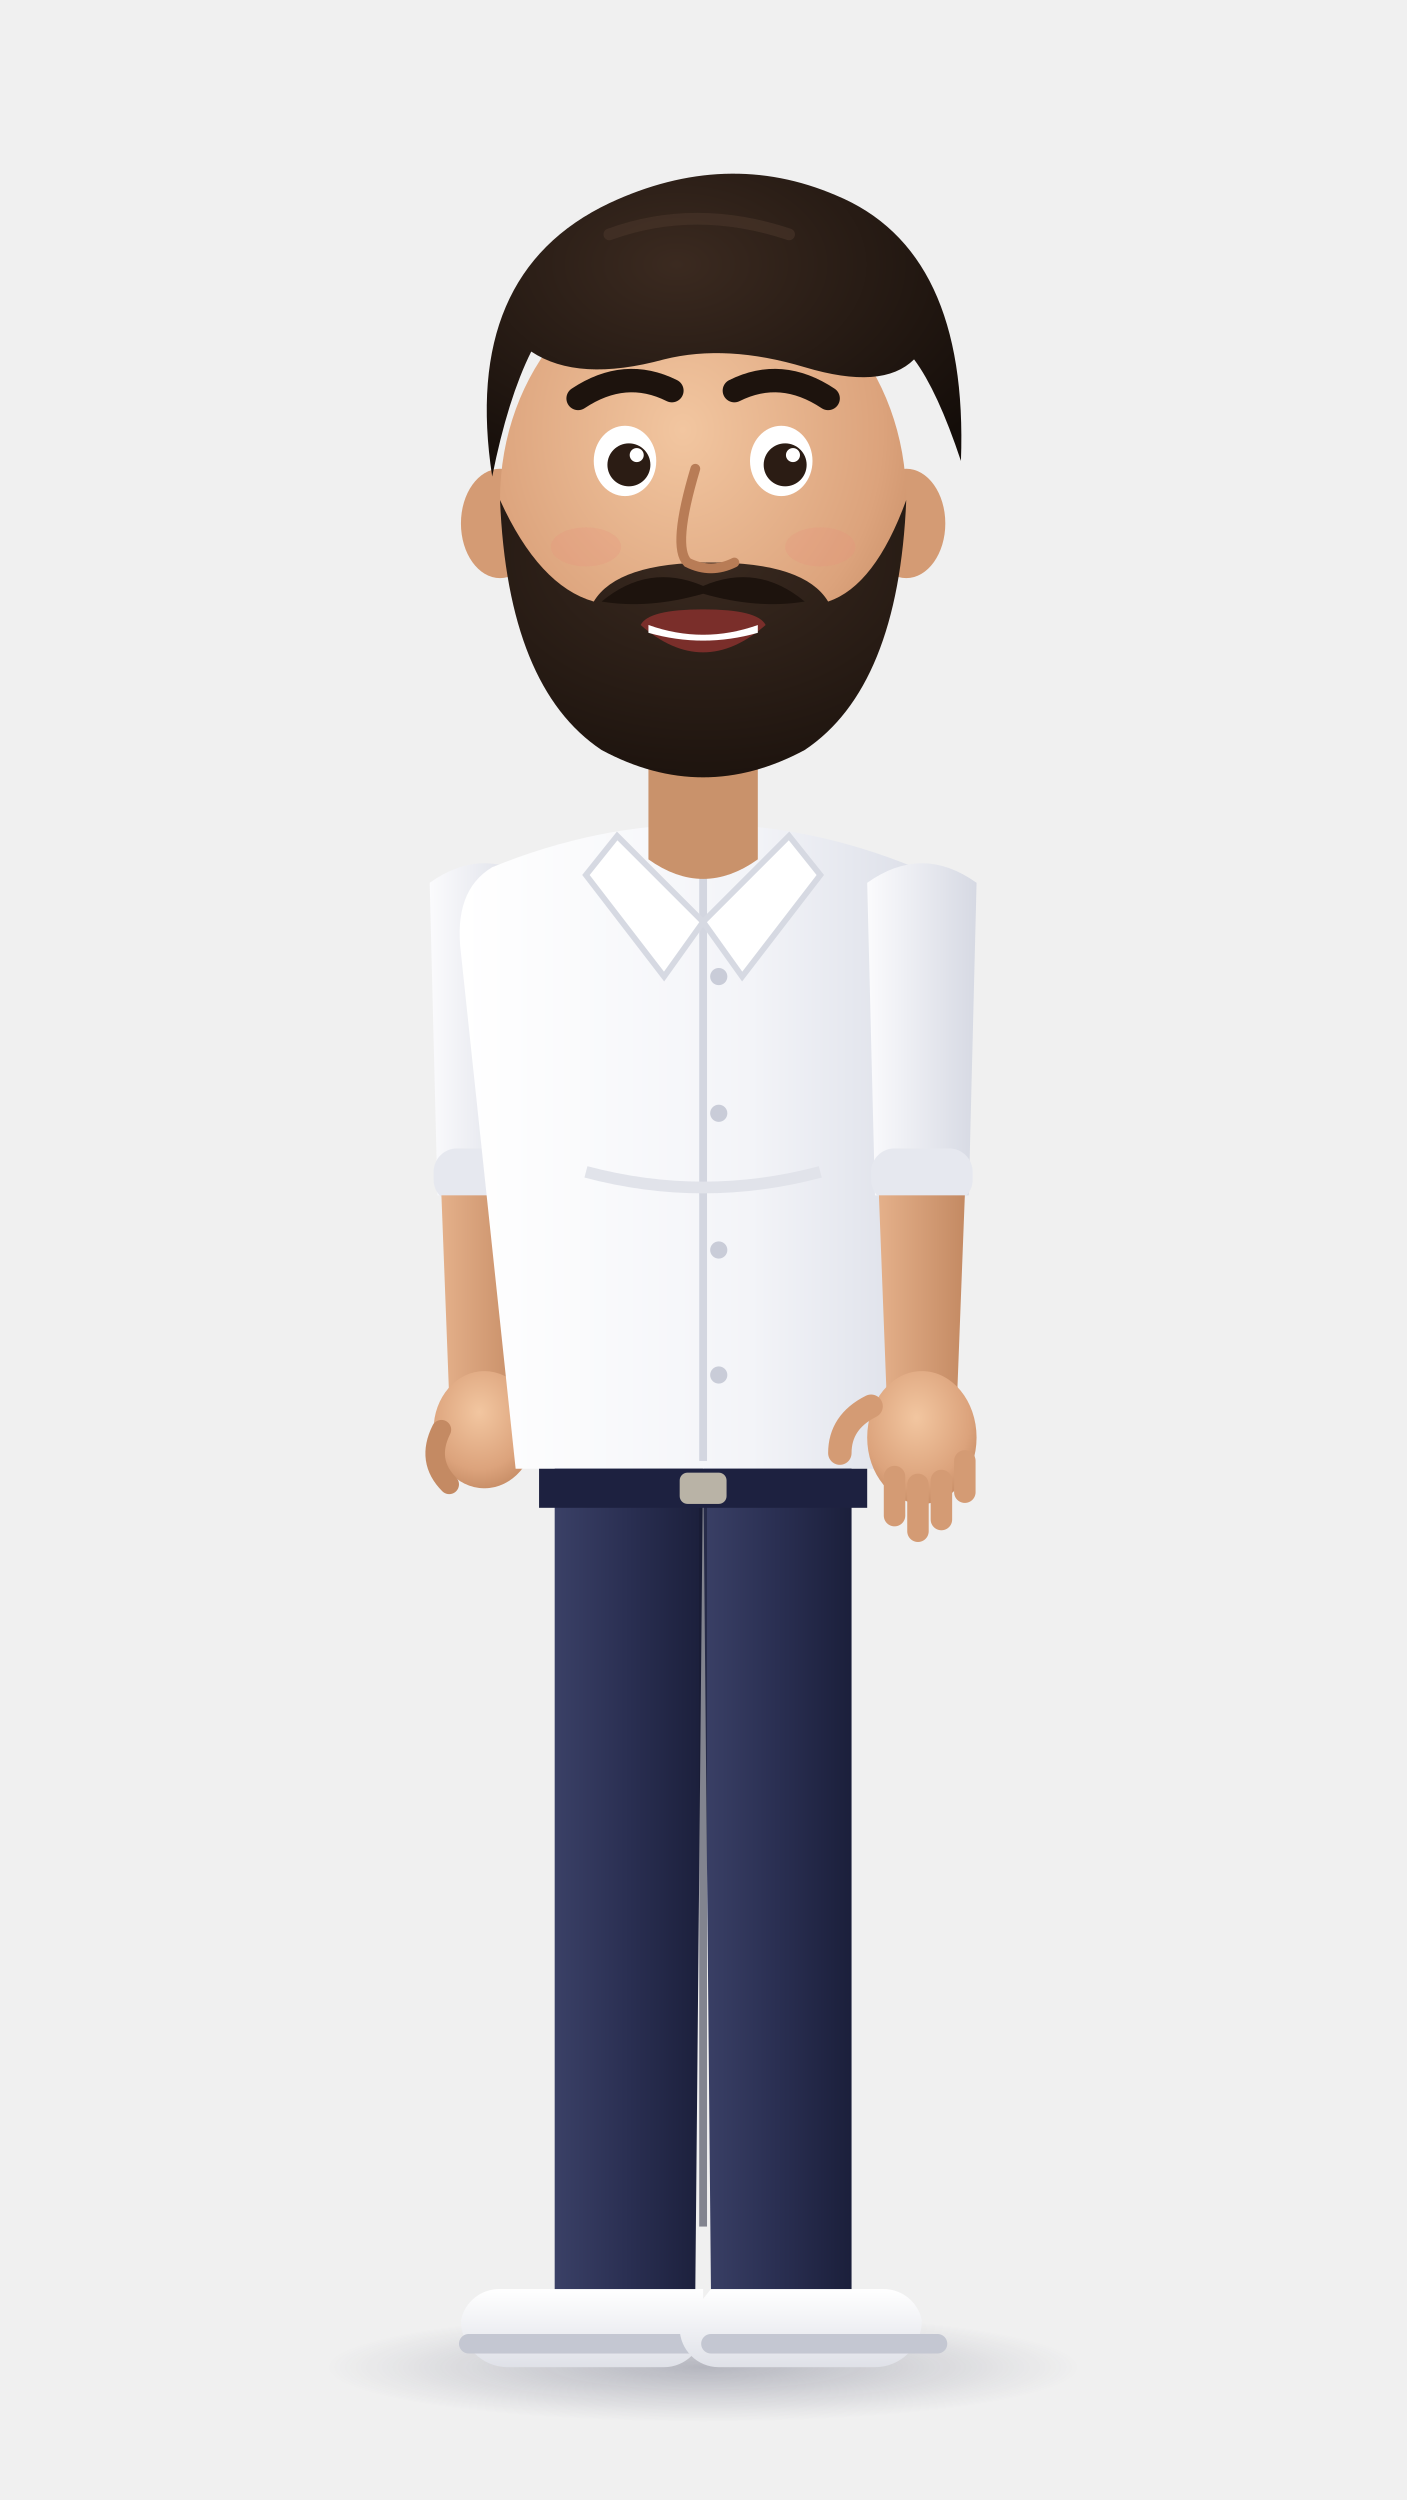
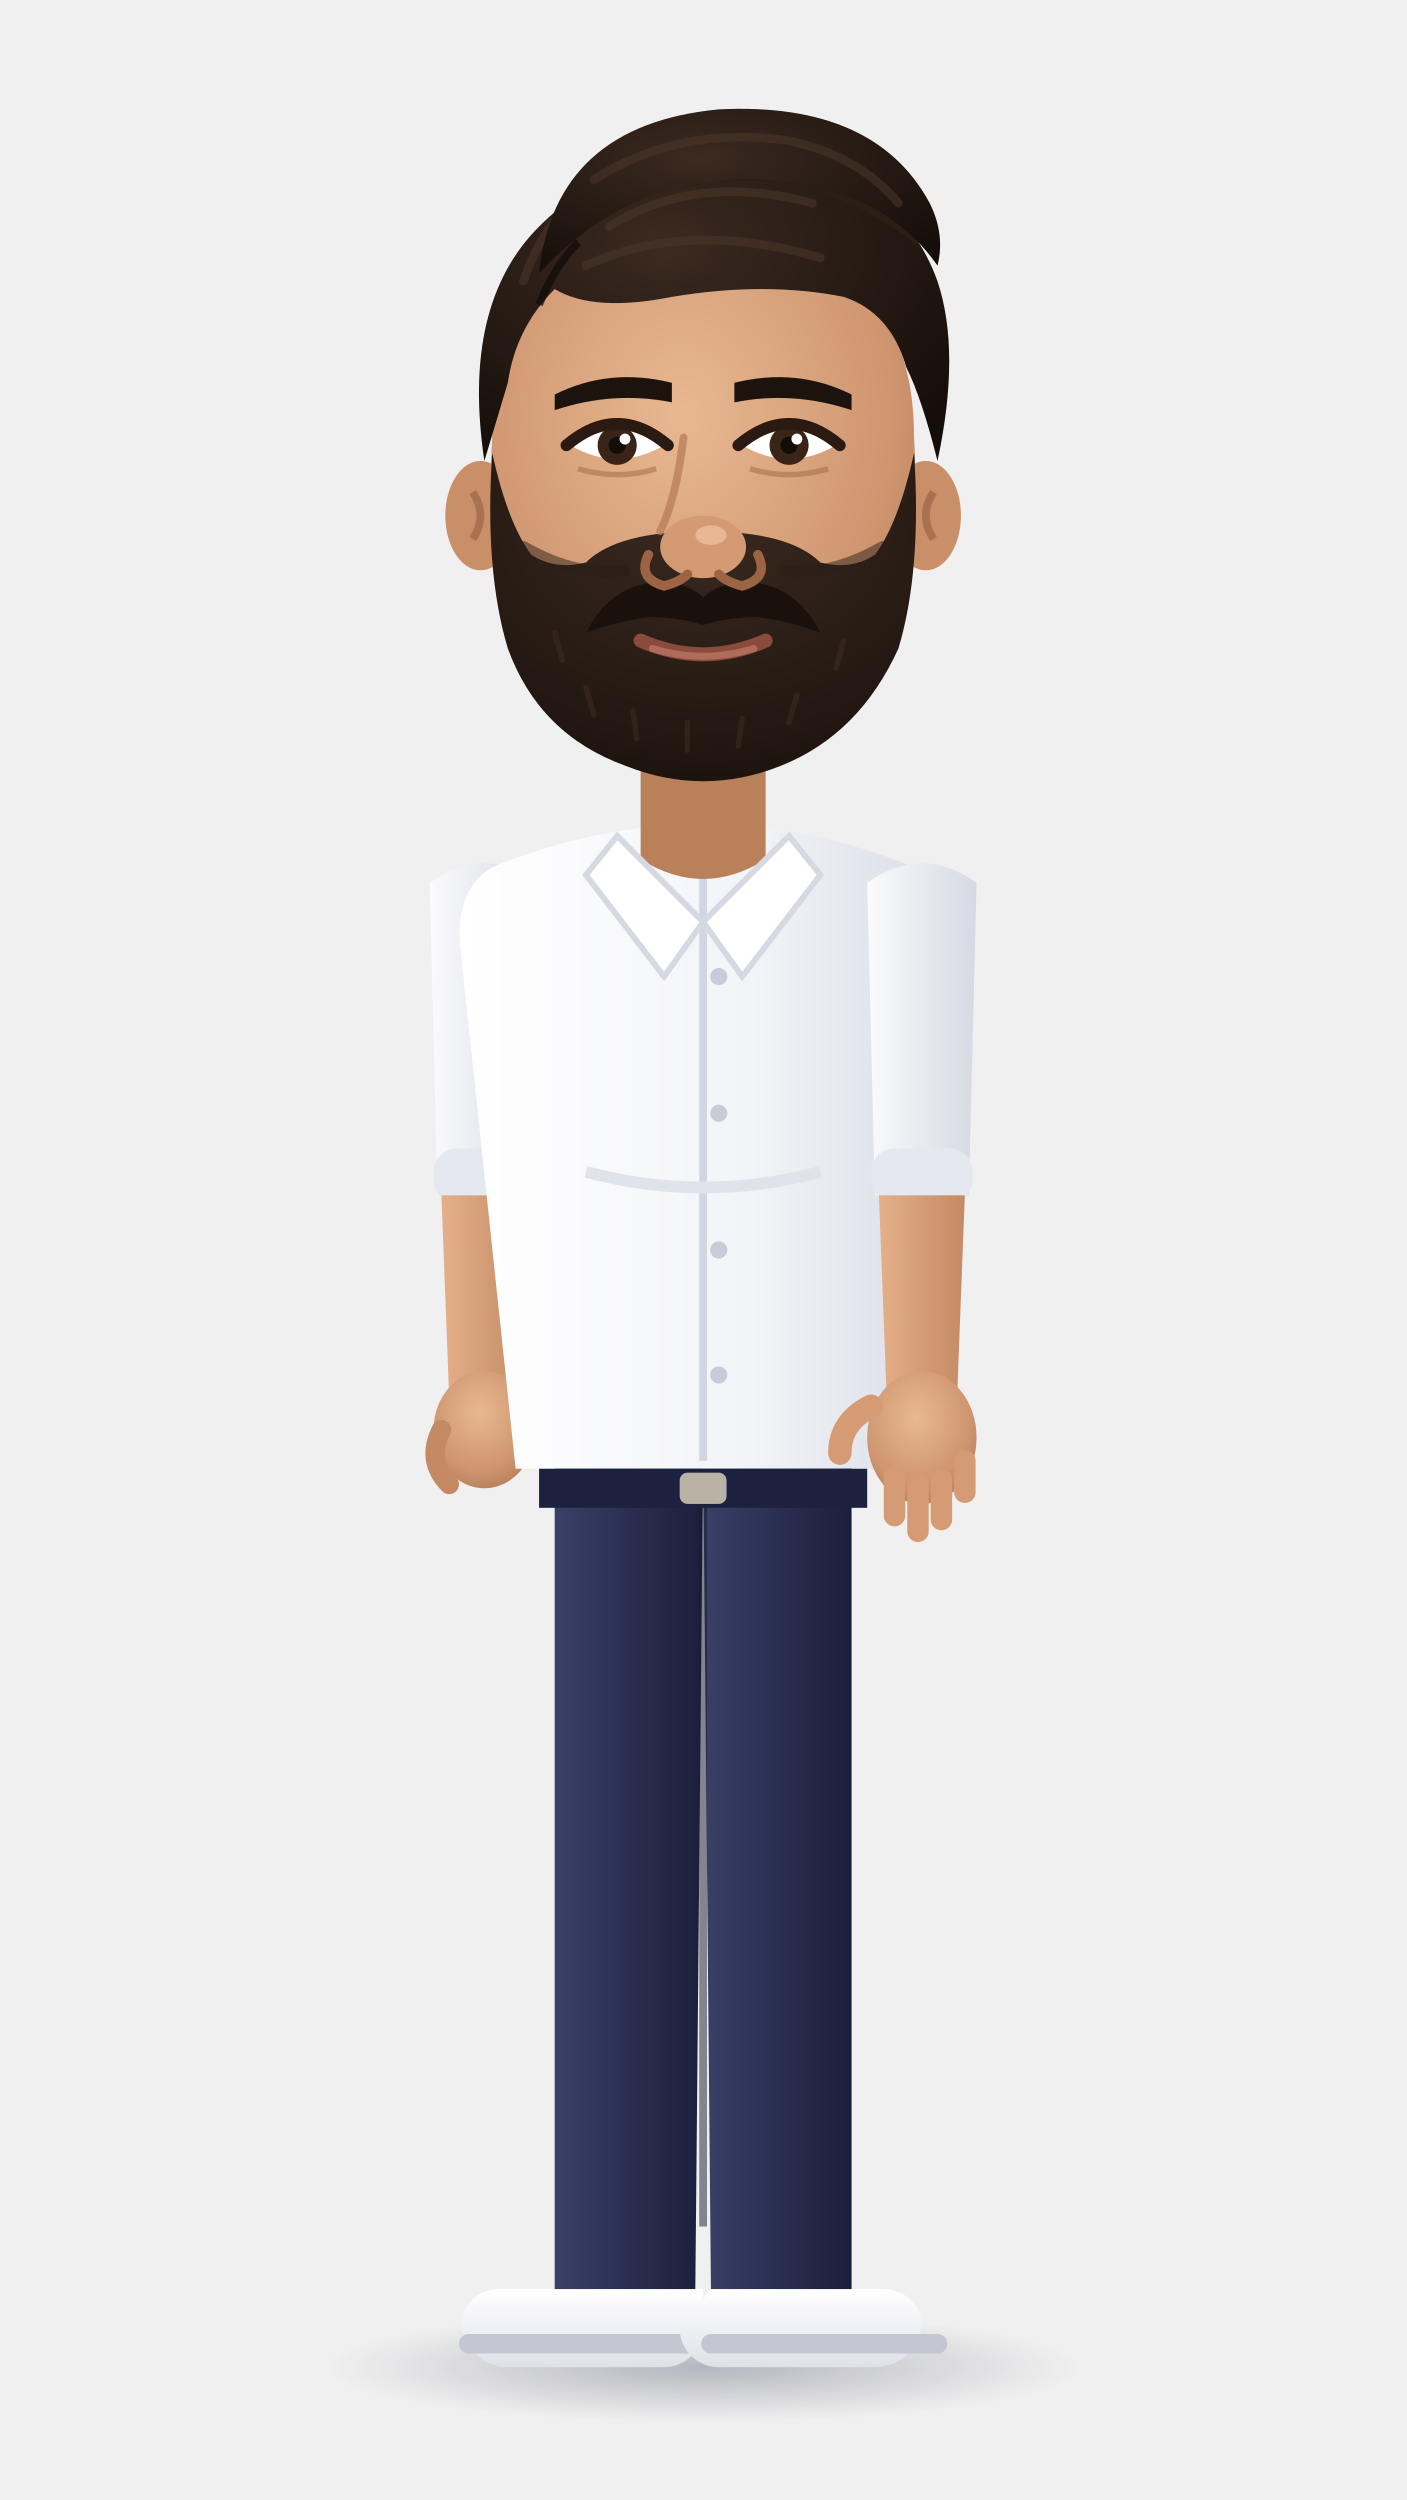
<svg xmlns="http://www.w3.org/2000/svg" viewBox="0 0 360 640" width="360" height="640">
  <defs>
    <radialGradient id="skin" cx="45%" cy="35%" r="70%">
-       <stop offset="0" stop-color="#f2c6a0" />
-       <stop offset=".7" stop-color="#dca37c" />
-       <stop offset="1" stop-color="#c48a63" />
+       <stop offset="0" stop-color="#e8b892" />
+       <stop offset=".7" stop-color="#cf9670" />
+       <stop offset="1" stop-color="#b57e5a" />
    </radialGradient>
    <linearGradient id="skinL" x1="0" x2="1">
      <stop offset="0" stop-color="#e4b08a" />
      <stop offset="1" stop-color="#c48a63" />
    </linearGradient>
    <linearGradient id="shirt" x1="0" x2="1">
      <stop offset="0" stop-color="#ffffff" />
      <stop offset=".6" stop-color="#f3f4f8" />
      <stop offset="1" stop-color="#d9dce6" />
    </linearGradient>
    <linearGradient id="sleeve" x1="0" x2="1">
      <stop offset="0" stop-color="#fbfbfd" />
      <stop offset="1" stop-color="#d6d9e3" />
    </linearGradient>
    <linearGradient id="pants" x1="0" x2="1">
      <stop offset="0" stop-color="#3a4066" />
      <stop offset=".5" stop-color="#2a2f52" />
      <stop offset="1" stop-color="#1b1f3b" />
    </linearGradient>
    <radialGradient id="hair" cx="40%" cy="30%" r="80%">
      <stop offset="0" stop-color="#3b2a20" />
      <stop offset="1" stop-color="#140d09" />
    </radialGradient>
    <radialGradient id="beard" cx="50%" cy="20%" r="90%">
      <stop offset="0" stop-color="#3a2a20" />
      <stop offset="1" stop-color="#1a110c" />
    </radialGradient>
    <radialGradient id="shadow">
      <stop offset="0" stop-color="#1d2140" stop-opacity=".28" />
      <stop offset="1" stop-color="#1d2140" stop-opacity="0" />
    </radialGradient>
    <linearGradient id="shoe" x1="0" x2="0" y1="0" y2="1">
      <stop offset="0" stop-color="#ffffff" />
      <stop offset="1" stop-color="#dfe1e8" />
    </linearGradient>
  </defs>
  <style>
  .body{animation:breathe 4s ease-in-out infinite;transform-box:view-box;transform-origin:180px 600px}
  .head{animation:tilt 8s ease-in-out infinite;transform-box:view-box;transform-origin:180px 200px}
  .waveArm{animation:raise 8s cubic-bezier(.6,0,.3,1) infinite;transform-box:view-box;transform-origin:236px 228px}
  .waveFore{animation:wave 8s ease-in-out infinite;transform-box:view-box;transform-origin:236px 300px}
  .presentArm{animation:present 8s cubic-bezier(.6,0,.3,1) infinite;transform-box:view-box;transform-origin:124px 228px}
  .presentFore{animation:presentF 8s cubic-bezier(.6,0,.3,1) infinite;transform-box:view-box;transform-origin:124px 300px}
  .eye{animation:blink 4.5s infinite;transform-box:fill-box;transform-origin:center}
  .shadowE{animation:shadowP 4s ease-in-out infinite;transform-box:fill-box;transform-origin:center}
  @keyframes breathe{0%,100%{transform:translateY(0) scaleY(1)}50%{transform:translateY(-2px) scaleY(1.004)}}
  @keyframes shadowP{0%,100%{transform:scaleX(1)}50%{transform:scaleX(.97)}}
  @keyframes tilt{0%,100%{transform:rotate(0)}12%,38%{transform:rotate(-4deg)}60%,85%{transform:rotate(3deg)}}
  @keyframes raise{0%,4%{transform:rotate(-5deg)}14%,40%{transform:rotate(-158deg)}50%,100%{transform:rotate(-5deg)}}
  @keyframes wave{0%,14%{transform:rotate(0)}18%{transform:rotate(-24deg)}22%{transform:rotate(18deg)}26%{transform:rotate(-24deg)}30%{transform:rotate(18deg)}34%{transform:rotate(-20deg)}38%,100%{transform:rotate(0)}}
  @keyframes present{0%,50%{transform:rotate(-6deg)}60%,86%{transform:rotate(38deg)}96%,100%{transform:rotate(-6deg)}}
  @keyframes presentF{0%,50%{transform:rotate(0)}60%,86%{transform:rotate(-58deg)}96%,100%{transform:rotate(0)}}
  @keyframes blink{0%,46%,50%,100%{transform:scaleY(1)}48%{transform:scaleY(.1)}}
  @media (prefers-reduced-motion:reduce){*{animation:none!important}}
</style>
  <ellipse class="shadowE" cx="180" cy="606" rx="96" ry="14" fill="url(#shadow)" />
  <g class="body">
    <path d="M142 372 h38 l-2 214 a8 8 0 0 1 -8 8 h-20 a8 8 0 0 1 -8 -8 z" fill="url(#pants)" />
    <path d="M180 372 h38 l0 214 a8 8 0 0 1 -8 8 h-20 a8 8 0 0 1 -8 -8 z" fill="url(#pants)" />
    <path d="M180 380 v190" stroke="#14172e" stroke-width="2" opacity=".5" />
    <path d="M136 586 h44 v10 a10 10 0 0 1 -10 10 h-40 a12 12 0 0 1 -12 -12 a10 10 0 0 1 10 -8 z" fill="url(#shoe)" />
    <path d="M120 600 h60" stroke="#c4c7d2" stroke-width="5" stroke-linecap="round" />
    <path d="M182 586 h44 a10 10 0 0 1 10 8 a12 12 0 0 1 -12 12 h-40 a10 10 0 0 1 -10 -10 z" fill="url(#shoe)" />
    <path d="M182 600 h58" stroke="#c4c7d2" stroke-width="5" stroke-linecap="round" />
    <g class="presentArm">
      <path d="M110 226 q14 -10 28 0 l-2 80 h-24 z" fill="url(#sleeve)" />
      <g class="presentFore">
        <rect x="111" y="294" width="26" height="14" rx="6" fill="#e6e8ef" />
        <path d="M113 306 h22 l-2 52 h-18 z" fill="url(#skinL)" />
        <ellipse cx="124" cy="366" rx="13" ry="15" fill="url(#skin)" />
        <path d="M113 366 q-4 8 2 14" stroke="#c48a63" stroke-width="5" stroke-linecap="round" fill="none" />
      </g>
    </g>
    <path d="M126 222 q54 -22 108 0 q10 6 8 22 l-14 132 h-96 l-14 -132 q-2 -16 8 -22z" fill="url(#shirt)" />
    <path d="M138 376 h84 v10 h-84 z" fill="#1d2140" />
    <rect x="174" y="377" width="12" height="8" rx="2" fill="#b9b3a6" />
    <path d="M180 218 v156" stroke="#d3d6e0" stroke-width="2" />
    <g fill="#c9ccd8">
      <circle cx="184" cy="250" r="2.2" />
      <circle cx="184" cy="285" r="2.2" />
      <circle cx="184" cy="320" r="2.2" />
      <circle cx="184" cy="352" r="2.2" />
    </g>
    <path d="M150 300 q30 8 60 0" stroke="#e1e3ea" stroke-width="3" fill="none" />
    <g class="waveArm">
      <path d="M222 226 q14 -10 28 0 l-2 80 h-24 z" fill="url(#sleeve)" />
      <g class="waveFore">
        <rect x="223" y="294" width="26" height="14" rx="6" fill="#e6e8ef" />
        <path d="M225 306 h22 l-2 52 h-18 z" fill="url(#skinL)" />
        <ellipse cx="236" cy="368" rx="14" ry="17" fill="url(#skin)" />
        <g stroke="#d49b74" stroke-width="5.5" stroke-linecap="round">
          <path d="M229 378 v10" />
          <path d="M235 380 v12" />
          <path d="M241 379 v10" />
          <path d="M247 374 v8" />
        </g>
        <path d="M223 360 q-8 4 -8 12" stroke="#d49b74" stroke-width="6" stroke-linecap="round" fill="none" />
      </g>
    </g>
-     <path d="M166 186 h28 v34 q-14 10 -28 0 z" fill="#c9926b" />
+     <path d="M164 190 h32 v30 q-16 10 -32 0 z" fill="#b98059" />
    <path d="M158 214 l22 22 l-10 14 l-20 -26 z" fill="#ffffff" stroke="#d6d9e2" stroke-width="1.5" />
    <path d="M202 214 l-22 22 l10 14 l20 -26 z" fill="#ffffff" stroke="#d6d9e2" stroke-width="1.5" />
    <g class="head">
-       <ellipse cx="128" cy="134" rx="10" ry="14" fill="#d49b74" />
-       <ellipse cx="232" cy="134" rx="10" ry="14" fill="#d49b74" />
-       <ellipse cx="180" cy="128" rx="52" ry="60" fill="url(#skin)" />
-       <path d="M128 128 q2 48 26 64 q26 14 52 0 q24 -16 26 -64 q-8 22 -20 26 q-6 -10 -30 -10 q-24 0 -30 10 q-14 -4 -24 -26z" fill="url(#beard)" />
-       <path d="M164 160 q16 14 32 0 q-2 -4 -16 -4 q-14 0 -16 4z" fill="#7a2e2a" />
-       <path d="M166 160 q14 5 28 0 v2 q-14 4 -28 0z" fill="#fff" />
-       <path d="M154 154 q12 -10 26 -4 q14 -6 26 4 q-12 2 -26 -2 q-14 4 -26 2z" fill="#1d130d" />
-       <path d="M178 120 q-6 20 -2 24 q6 3 12 0" stroke="#b87c56" stroke-width="2.5" fill="none" stroke-linecap="round" />
-       <ellipse cx="150" cy="140" rx="9" ry="5" fill="#e88f7a" opacity=".25" />
-       <ellipse cx="210" cy="140" rx="9" ry="5" fill="#e88f7a" opacity=".25" />
+       <ellipse cx="123" cy="132" rx="9" ry="14" fill="#c98f68" />
+       <ellipse cx="237" cy="132" rx="9" ry="14" fill="#c98f68" />
+       <path d="M121 126 q4 6 0 12" stroke="#a8714f" stroke-width="2" fill="none" />
+       <path d="M239 126 q-4 6 0 12" stroke="#a8714f" stroke-width="2" fill="none" />
+       <path d="M126 112 q0 -50 54 -54 q54 4 54 54 q2 34 -6 52 q-14 30 -48 32 q-34 -2 -48 -32 q-8 -18 -6 -52z" fill="url(#skin)" />
+       <path d="M126 116 q-2 30 4 50 q8 22 30 30 q20 8 40 0 q20 -8 30 -30 q6 -20 4 -50              q-4 18 -10 26 q-6 4 -14 2 q-8 -8 -30 -8 q-22 0 -30 8 q-8 2 -14 -2 q-6 -8 -10 -26z" fill="url(#beard)" />
+       <path d="M134 140 q14 8 26 6 M226 140 q-14 8 -26 6" stroke="#2a1d15" stroke-width="3" fill="none" opacity=".5" stroke-linecap="round" />
+       <g stroke="#3d2c22" stroke-width="1.4" opacity=".55" stroke-linecap="round">
+         <path d="M150 176 l2 7" />
+         <path d="M162 182 l1 7" />
+         <path d="M176 185 l0 7" />
+         <path d="M190 184 l-1 7" />
+         <path d="M204 178 l-2 7" />
+         <path d="M142 162 l2 7" />
+         <path d="M216 164 l-2 7" />
+       </g>
+       <path d="M164 164 q16 7 32 0" stroke="#8a4a3c" stroke-width="3.6" fill="none" stroke-linecap="round" />
+       <path d="M167 166 q13 4 26 0" stroke="#b06b5a" stroke-width="1.8" fill="none" stroke-linecap="round" />
+       <path d="M150 162 q6 -12 18 -13 q8 0 12 4 q4 -4 12 -4 q12 1 18 13 q-8 -3 -16 -4 q-8 0 -14 2 q-6 -2 -14 -2 q-8 1 -16 4z" fill="#1a110c" />
+       <path d="M175 112 q-2 16 -6 24" stroke="#b57a54" stroke-width="2" fill="none" stroke-linecap="round" opacity=".7" />
+       <ellipse cx="180" cy="140" rx="11" ry="8" fill="#d39a74" />
+       <path d="M166 142 q-3 6 4 8 q4 -1 6 -3 M194 142 q3 6 -4 8 q-4 -1 -6 -3" stroke="#9c6444" stroke-width="2.4" fill="none" stroke-linecap="round" />
+       <ellipse cx="182" cy="137" rx="4" ry="2.5" fill="#f0c4a0" opacity=".7" />
      <g class="eye">
-         <ellipse cx="160" cy="118" rx="8" ry="9" fill="#fff" />
-         <circle cx="161" cy="119" r="5.5" fill="#2b1c14" />
-         <circle cx="163" cy="116.5" r="1.8" fill="#fff" />
+         <path d="M146 114 q12 -9 24 0 q-12 7 -24 0z" fill="#fff" />
+         <circle cx="158" cy="114" r="5" fill="#3a2418" />
+         <circle cx="158" cy="114" r="2.2" fill="#140c08" />
+         <circle cx="160" cy="112.4" r="1.4" fill="#fff" />
+         <path d="M145 114 q13 -11 26 0" stroke="#2a1a12" stroke-width="3" fill="none" stroke-linecap="round" />
+         <path d="M148 120 q10 3 20 0" stroke="#a8714f" stroke-width="1.4" fill="none" opacity=".6" />
      </g>
      <g class="eye">
-         <ellipse cx="200" cy="118" rx="8" ry="9" fill="#fff" />
-         <circle cx="201" cy="119" r="5.5" fill="#2b1c14" />
-         <circle cx="203" cy="116.5" r="1.8" fill="#fff" />
+         <path d="M190 114 q12 -9 24 0 q-12 7 -24 0z" fill="#fff" />
+         <circle cx="202" cy="114" r="5" fill="#3a2418" />
+         <circle cx="202" cy="114" r="2.2" fill="#140c08" />
+         <circle cx="204" cy="112.4" r="1.4" fill="#fff" />
+         <path d="M189 114 q13 -11 26 0" stroke="#2a1a12" stroke-width="3" fill="none" stroke-linecap="round" />
+         <path d="M192 120 q10 3 20 0" stroke="#a8714f" stroke-width="1.4" fill="none" opacity=".6" />
      </g>
-       <path d="M148 102 q12 -8 24 -2" stroke="#1d130d" stroke-width="6" stroke-linecap="round" fill="none" />
-       <path d="M188 100 q12 -6 24 2" stroke="#1d130d" stroke-width="6" stroke-linecap="round" fill="none" />
-       <path d="M126 122 q-8 -52 30 -70 q30 -14 58 -2 q34 14 32 68 q-6 -18 -12 -26 q-8 8 -28 2 q-20 -6 -36 -2 q-22 6 -34 -2 q-6 12 -10 32z" fill="url(#hair)" />
-       <path d="M156 60 q22 -8 46 0" stroke="#4a362a" stroke-width="3" fill="none" opacity=".6" stroke-linecap="round" />
+       <path d="M142 101 q14 -7 30 -3 l0 5 q-15 -3 -30 2z" fill="#1d130d" />
+       <path d="M188 98 q16 -4 30 3 l0 4 q-15 -5 -30 -2z" fill="#1d130d" />
+       <path d="M124 118 q-6 -40 14 -60 q22 -22 56 -18 q36 4 46 32 q6 18 0 46              q-4 -16 -8 -24 q-4 -14 -16 -18 q-20 -4 -44 0 q-20 4 -30 -2 q-10 10 -12 24 q-3 10 -6 20z" fill="url(#hair)" />
+       <path d="M150 44 q24 -12 56 -4 q22 6 30 24 q-20 -18 -52 -18 q-20 0 -34 -2z" fill="#2b1e16" />
+       <g stroke="#4a362a" stroke-width="2.2" fill="none" opacity=".55" stroke-linecap="round">
+         <path d="M156 58 q22 -14 52 -6" />
+         <path d="M150 68 q26 -12 60 -2" />
+         <path d="M146 52 q-8 8 -12 20" />
+       </g>
+       <path d="M138 70 q4 -38 46 -42 q40 -2 54 24 q4 8 2 16 q-14 -20 -44 -22 q-34 -2 -58 24z" fill="url(#hair)" />
+       <path d="M152 46 q22 -14 50 -10 q18 4 28 16" stroke="#4a362a" stroke-width="2.2" fill="none" opacity=".55" stroke-linecap="round" />
+       <path d="M148 62 q-6 6 -10 16" stroke="#0e0906" stroke-width="2" fill="none" opacity=".7" />
    </g>
  </g>
</svg>
